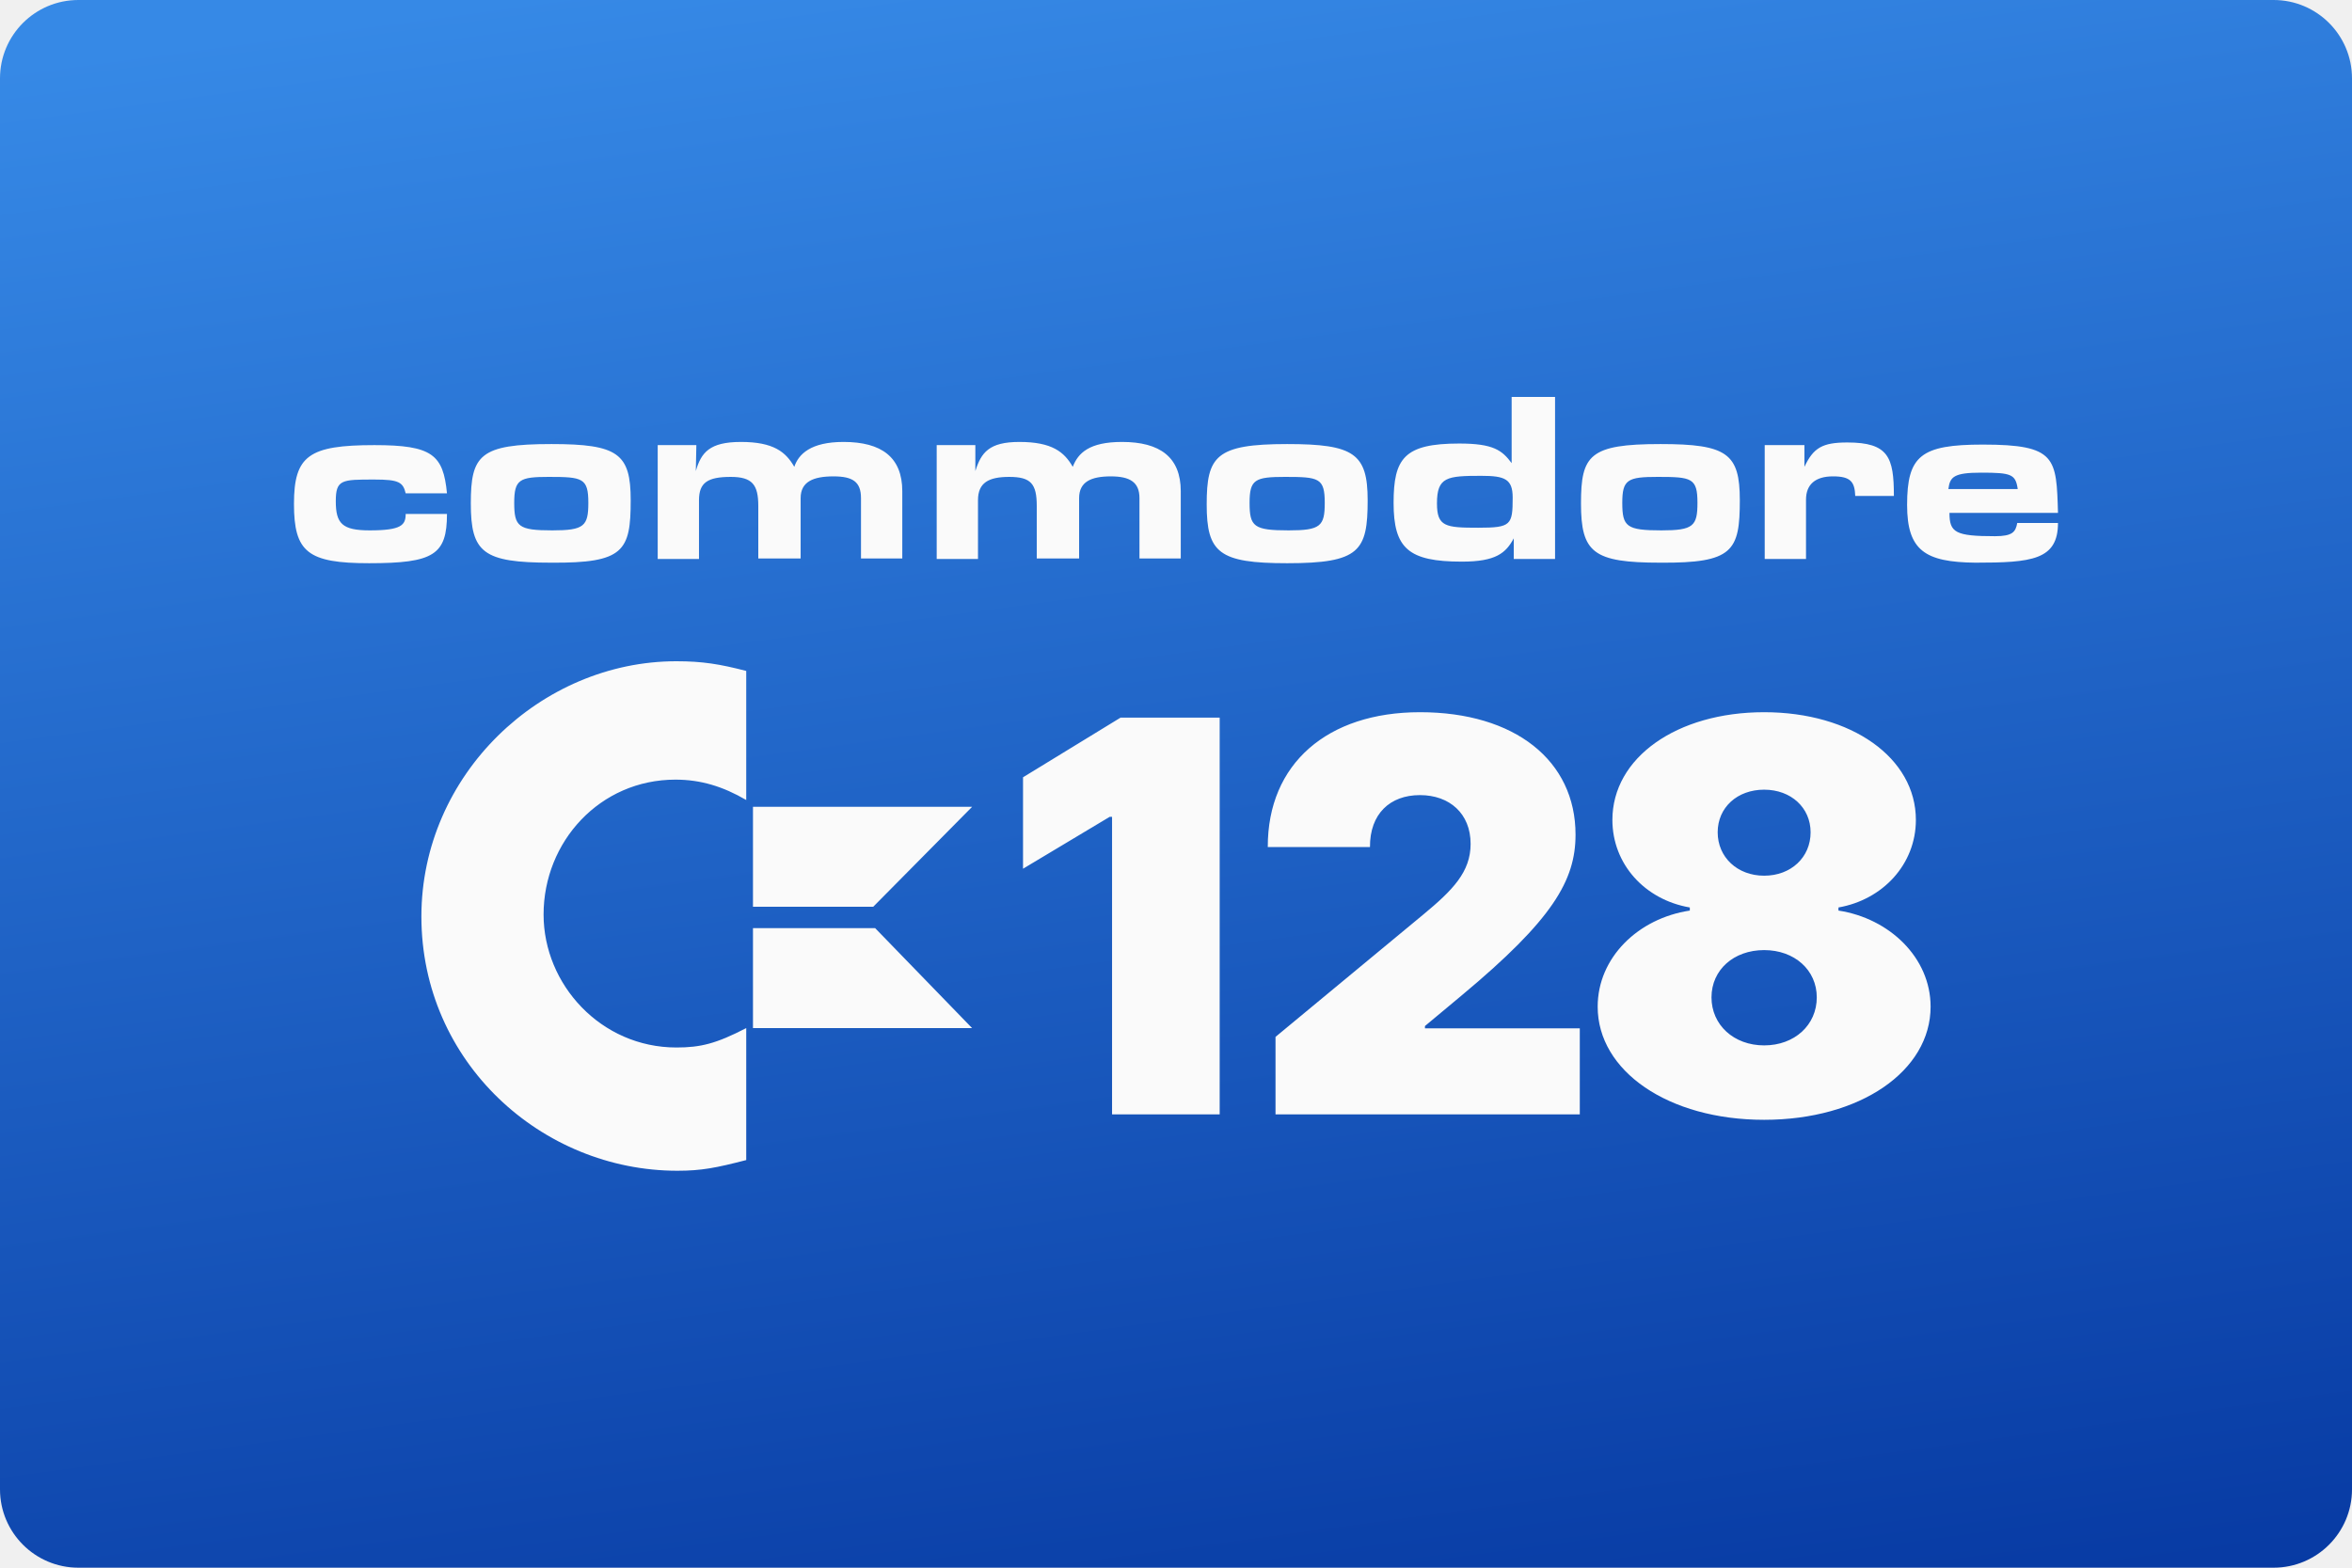
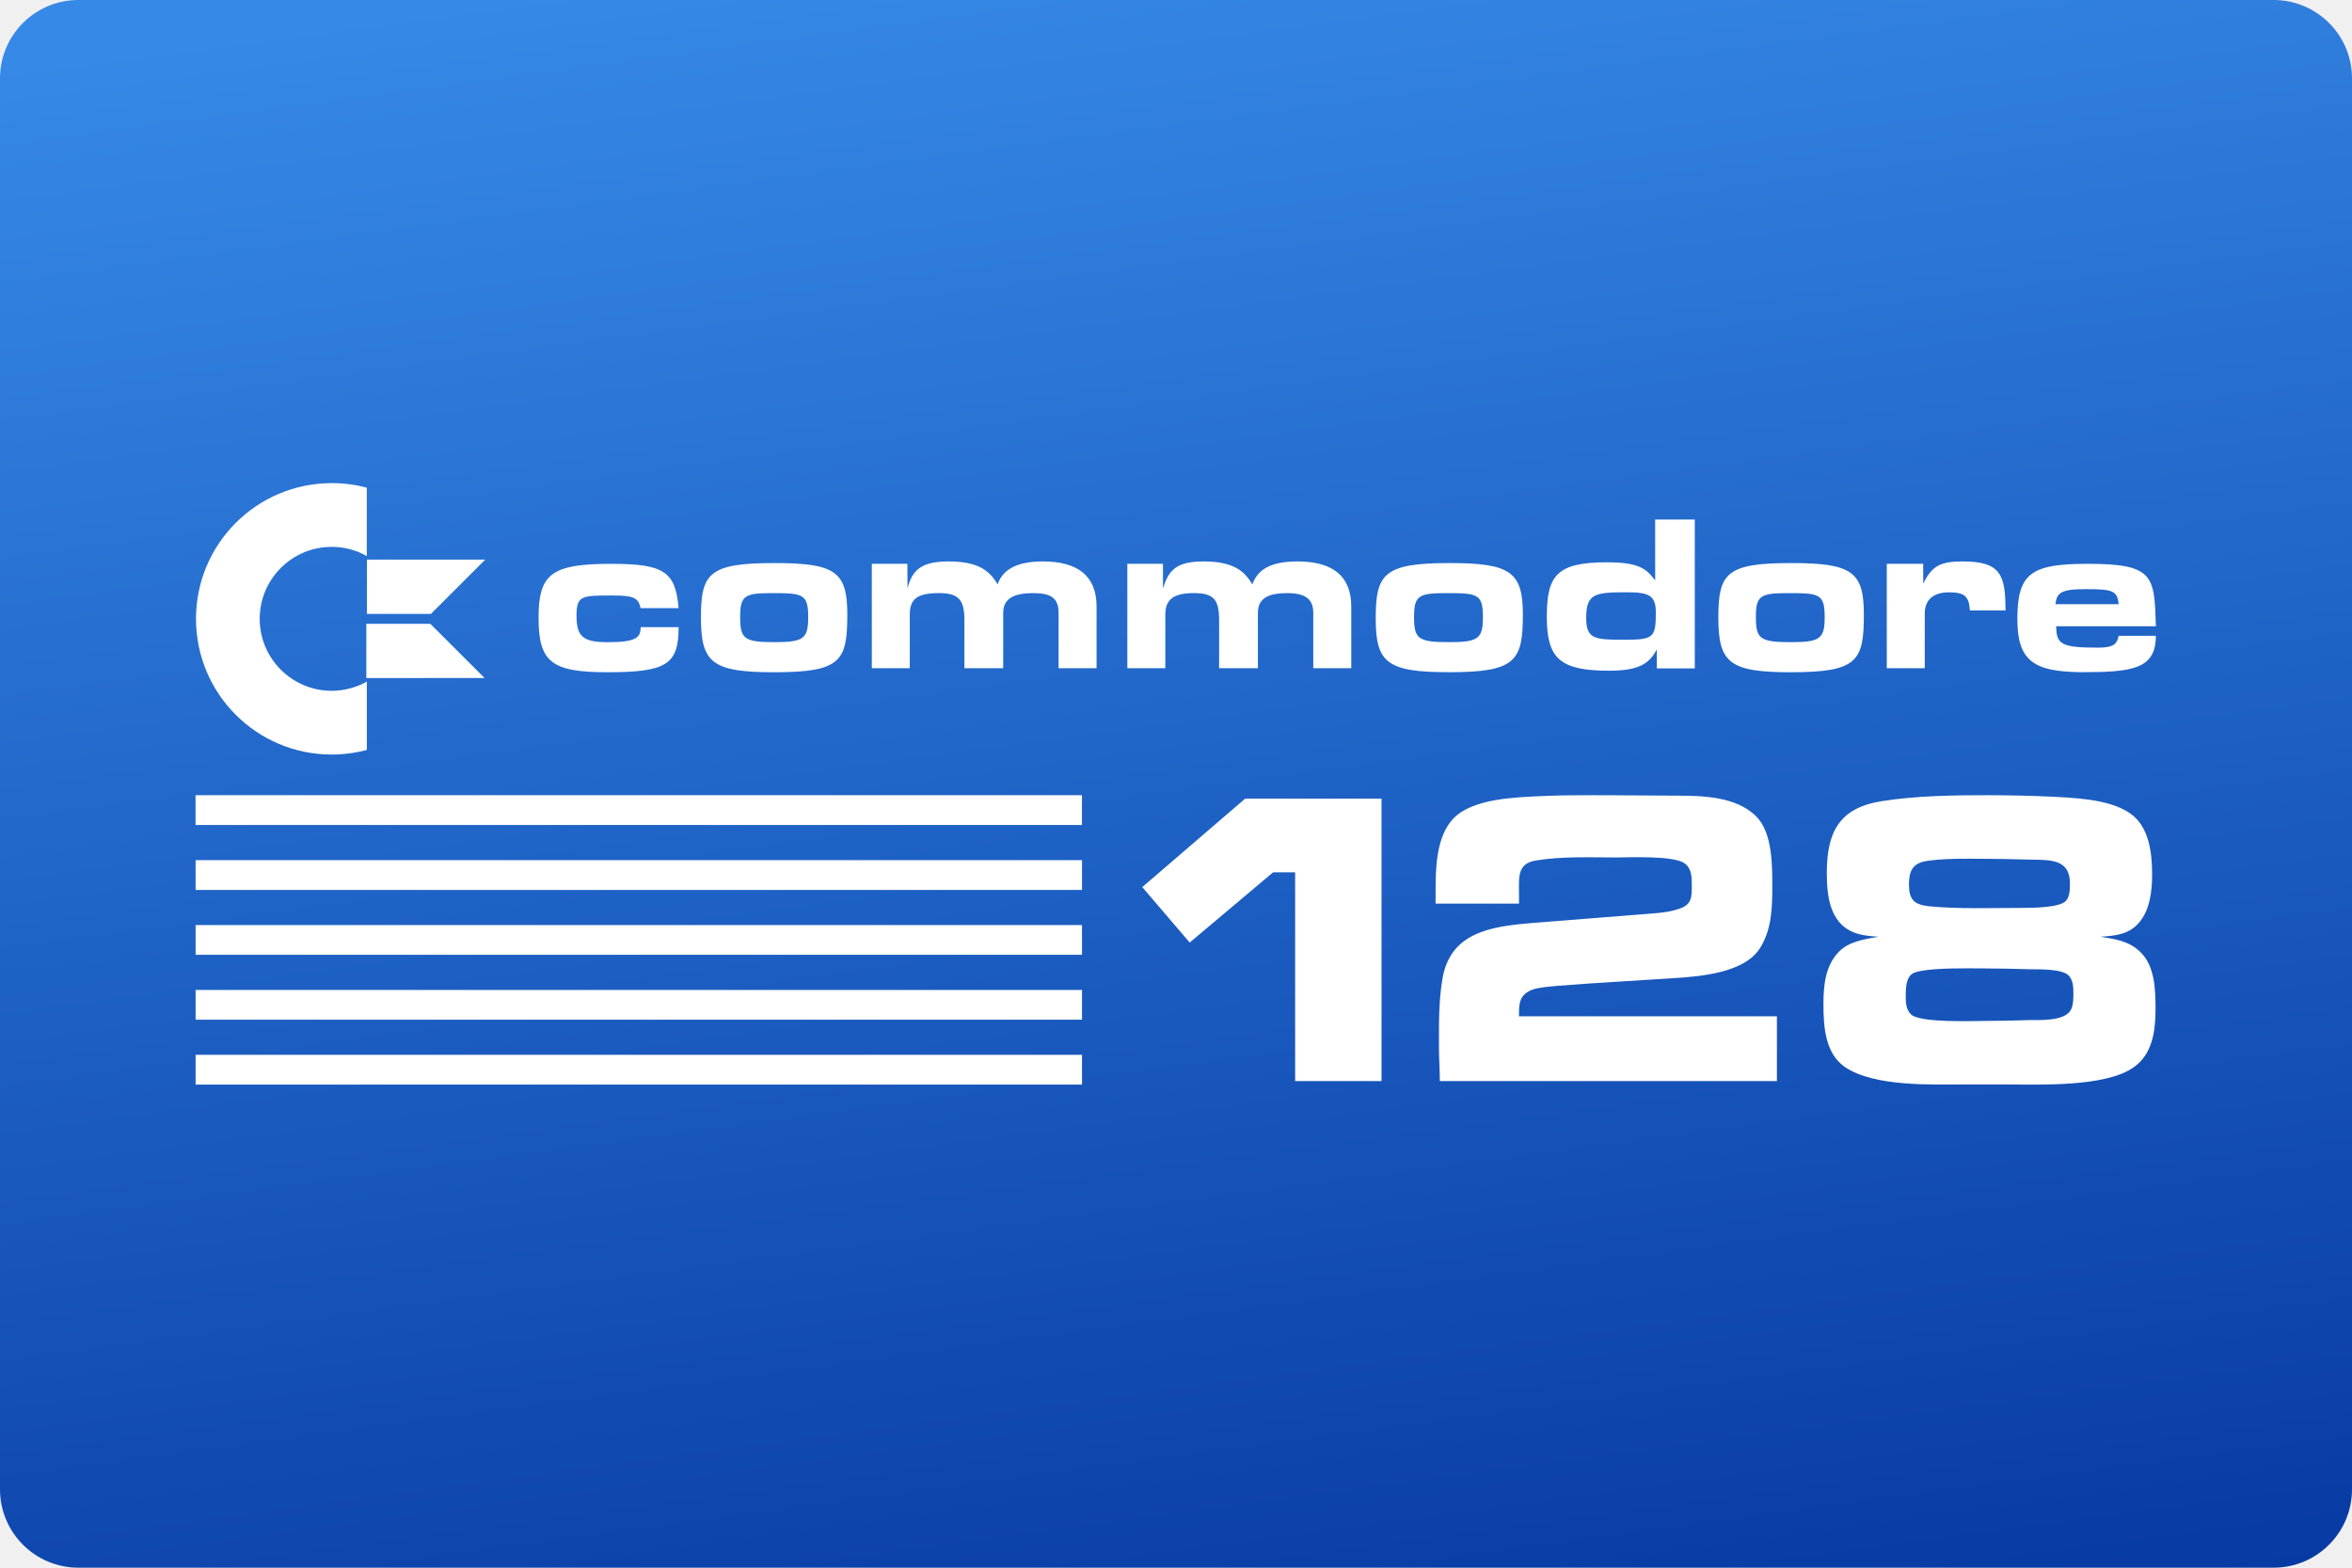
- <svg xmlns="http://www.w3.org/2000/svg" width="480" height="320" version="1.1" viewBox="0 0 480 320">
+ <svg xmlns="http://www.w3.org/2000/svg" width="480" height="320" version="1.1" viewBox="0 0 480 320" xml:space="preserve">
  <defs>
-     <linearGradient id="a" x1="26.427" x2="41.373" y2="110.82" gradientTransform="scale(3.7795)" gradientUnits="userSpaceOnUse">
+     <linearGradient id="a" x1="26.43" x2="41.37" y2="110.8" gradientTransform="scale(3.78)" gradientUnits="userSpaceOnUse">
      <stop stop-color="#3689e6" offset="0" />
      <stop stop-color="#002e99" offset="1" />
    </linearGradient>
  </defs>
-   <rect width="480" height="320" ry="16" fill="url(#a)" stroke-linecap="square" stroke-linejoin="round" stroke-width="2" style="paint-order:stroke fill markers" />
-   <path d="m308.5 81.021v13.512c-1.945-2.595-3.674-3.998-10.697-3.998-11.237 0-13.397 3.025-13.397 12.105 0 9.297 3.025 12.002 13.937 12.002 6.915 0 8.967-1.731 10.588-4.758v4.217h8.428v-33.08zm-157.31 9.19c-6.375 0-8.106 2.161-9.186 5.945l0.109-5.297h-7.887v23.242h8.426v-12c0-3.567 1.729-4.756 6.482-4.756 4.43 0 5.619 1.621 5.619 5.945v10.703h8.643v-12.324c0-3.351 2.594-4.431 6.699-4.431 3.889 0 5.619 1.081 5.619 4.431v12.324h8.426v-13.731c0-6.919-4.213-10.053-11.992-10.053-6.699 0-9.182 2.488-10.047 5.082-1.729-3.027-4.213-5.082-10.912-5.082zm56.829 0c-6.158 0-7.78 2.161-8.969 5.945v-5.297h-7.887v23.242h8.428v-12c0-3.567 2.161-4.756 6.375-4.756 4.43 0 5.617 1.405 5.617 5.945v10.703h8.645v-12.324c0-3.351 2.485-4.431 6.482-4.431 3.89 0 5.834 1.189 5.834 4.431v12.324h8.428v-13.731c0-6.919-4.213-10.053-11.992-10.053-6.699 0-8.968 2.271-10.049 5.082-1.729-3.027-4.213-5.082-10.912-5.082zm168.98 0.107c-5.078 0-6.913 1.081-8.75 4.973v-4.431h-8.104v23.242h8.428v-12.11c0-3.135 1.944-4.756 5.51-4.756 3.565 0 4.429 1.081 4.537 4h7.887c0-7.892-1.081-10.918-9.508-10.918zm-264.49 0.324c-14.586 0-16.424 2.27-16.424 12.107 0 10.054 2.486 12.107 16.424 12.107 14.802 0.107 16.205-2.378 16.205-12.756 0-9.513-2.592-11.459-16.205-11.459zm150.18 0c-14.586 0-16.424 2.487-16.424 12.324 0 9.837 2.486 12 16.424 12 14.802 0 16.424-2.488 16.424-12.865 0-9.513-2.81-11.459-16.424-11.459zm76.169 0c-14.478 0-16.207 2.27-16.207 12.107 0 10.054 2.486 12.107 16.207 12.107 14.802 0.107 16.207-2.378 16.207-12.756 0-9.513-2.594-11.459-16.207-11.459zm65.798 0.107c-12.641 0-15.451 2.272-15.451 12.326 0 9.297 3.674 11.673 13.937 11.781 11.453 0 16.856-0.54 16.856-8.107h-8.318c-0.324 1.838-0.974 2.701-4.539 2.701-8.103 0-9.291-0.756-9.291-4.756h22.148c-0.324-11.243-0.324-13.945-15.342-13.945zm-328.24 0.109c-13.397 0-16.422 2.162-16.422 12 0 9.837 2.809 12.107 15.342 12.107 13.181 0 15.883-1.731 15.883-10.055h-8.428c0 2.27-0.865 3.352-7.348 3.352-5.618 0-6.914-1.407-6.914-5.947 0-4.432 1.188-4.431 7.887-4.431 4.97 0 5.835 0.542 6.375 2.812h8.428c-0.757-7.892-3.026-9.838-14.803-9.838zm327.91 5.621c6.158 0 7.023 0.325 7.455 3.352h-14.154c0.324-2.486 1.081-3.352 6.699-3.352zm-101.99 0.648c4.754 0 6.373 0.648 6.373 4.431 0 5.621-0.323 6.162-7.022 6.162-6.699 0-8.428-0.216-8.428-4.971 0-5.405 2.053-5.623 9.076-5.623zm-190.37 0.217c6.915 0 8.104 0.216 8.104 5.295 0 4.756-0.865 5.623-7.348 5.623-6.915 0-7.779-0.758-7.779-5.623 0-4.756 1.081-5.295 7.024-5.295zm150.29 0c6.915 0 8.101 0.216 8.101 5.295 0 4.756-0.863 5.623-7.346 5.623-7.131 0-7.996-0.758-7.996-5.623 0-4.756 1.082-5.295 7.24-5.295zm76.063 0c6.915 0 8.101 0.216 8.101 5.295 0 4.756-0.863 5.623-7.346 5.623-7.131 0-7.996-0.758-7.996-5.623 0-4.756 1.082-5.295 7.24-5.295zm-200.28 37.631c-27.703 0-52.04 23.179-52.04 52.101 0 29.715 24.536 51.9 52.241 51.9 4.947 0 7.918-0.595 14.053-2.18v-26.94c-6.134 3.17-9.303 3.961-14.25 3.961-15.435 0-27.108-12.878-27.108-27.141 0-14.857 11.475-27.535 26.91-27.535 5.145 0 9.698 1.387 14.447 4.16v-26.348c-5.343-1.386-8.907-1.978-14.25-1.978zm151.74 10.4v2e-3c-18.842 0-31.089 10.478-31.049 27.522h20.855c-0.039-6.802 4.11-10.6 10.193-10.6 6.044 0 10.348 3.756 10.348 9.965 0 5.734-3.672 9.451-9.637 14.395l-30.18 24.992v15.818h62.098v-17.558h-31.6v-0.475l7.584-6.326c18.447-15.383 23.147-23.37 23.147-32.742 0-15.106-12.363-24.992-31.758-24.992zm70.25 2e-3c-17.855 0-30.969 9.291-30.969 21.984 0 9.016 6.597 16.291 15.801 17.873v0.635c-10.547 1.582-18.805 9.609-18.805 19.613 0 13.129 14.381 23.096 33.973 23.096 19.593 0 33.971-9.967 33.971-23.096 0-10.005-8.414-18.032-18.803-19.613v-0.635c9.046-1.582 15.799-8.818 15.799-17.873 0-12.654-13.112-21.984-30.967-21.984zm-131.34 1.105-19.908 12.18v18.664l17.695-10.598h0.475v60.741h21.963v-80.987zm131.34 14.709c5.49 0 9.481 3.679 9.481 8.701 0 5.101-3.99 8.857-9.481 8.857s-9.482-3.796-9.482-8.857 3.992-8.701 9.482-8.701zm-206.36 3.5v20.402h24.537l20.184-20.402zm0 24.76v20.406h44.719l-19.789-20.406zm206.36 4.484c6.202 0 10.742 4.073 10.742 9.648 0 5.654-4.541 9.805-10.742 9.805s-10.744-4.19-10.744-9.805 4.543-9.648 10.744-9.648z" fill="#fafafa" stroke-width="1.299" />
-   <style type="text/css">.st0{fill:#FC0C18;}
- 	.st1{fill:#FC0C18;}</style>
+   <rect width="480" height="320" ry="16" fill="url(#a)" />
+   <path d="m67.69 98.62c-15.29 0-27.69 12.4-27.69 27.7 0 15.3 12.4 27.7 27.7 27.7 2.479 0 4.874-0.333 7.166-0.938v-13.95h-0.01c-2.125 1.187-4.562 1.875-7.166 1.875-8.094 0-14.69-6.584-14.69-14.69 0-8.104 6.584-14.69 14.69-14.69 2.604 0 5.041 0.677 7.166 1.875v-13.95c-2.281-0.615-4.687-0.938-7.166-0.938zm270.1 7.428v12.44c-1.771-2.427-3.386-3.709-9.844-3.709-10.33 0-12.27 2.751-12.27 11.15 0 8.562 2.75 10.98 12.76 10.98 6.302 0 8.24-1.614 9.688-4.354v3.875h7.75v-30.38h-8.084zm-262.9 8.178v11.08h7.957 3.656 1.449l11.08-11.08h-12.53-3.656-7.957zm118.7 0.375c-5.812 0-7.428 1.936-8.396 5.488l-0.01-5h-7.262v21.31h7.75v-10.98c0-3.229 1.616-4.354 5.98-4.354 4.042 0 5.166 1.447 5.166 5.488v9.844h7.916v-11.3c0-3.073 2.416-4.029 6.135-4.029 3.552 0 5.168 0.967 5.168 4.029v11.3h7.75v-12.59c0-6.292-3.876-9.207-10.98-9.207-6.135 0-8.395 2.26-9.207 4.688-1.615-2.75-3.875-4.688-10.01-4.688zm51.98 0c-5.646 0-7.104 1.936-8.229 5.488v-5h-7.271v21.31h7.75v-10.98c0-3.229 1.938-4.354 5.812-4.354 4.042 0 5.168 1.29 5.168 5.488v9.844h7.916v-11.3c0-3.073 2.26-4.029 5.979-4.029 3.552 0 5.322 1.123 5.322 4.029v11.3h7.75v-12.59c0-6.292-3.875-9.207-10.98-9.207-6.135 0-8.24 2.094-9.209 4.688-1.615-2.75-3.875-4.688-10.01-4.688zm155 0c-4.687 0-6.303 0.968-8.074 4.52l-0.01-4.031h-7.428v21.31h7.75v-11.13c0-2.906 1.783-4.365 5.012-4.365 3.229 0 4.041 0.97 4.197 3.709h7.27c0-7.26-0.967-10.01-8.717-10.01zm-242.5 0.332c-13.41 0-15.02 2.095-15.02 11.15 0 9.208 2.259 11.14 15.02 11.14 13.56-0.01 14.85-2.27 14.85-11.8 0-8.719-2.427-10.49-14.85-10.49zm137.7 0c-13.41 0-15.01 2.261-15.01 11.3s2.26 10.98 15.01 10.98c13.56 0 15.02-2.26 15.02-11.79 0-8.719-2.582-10.49-15.02-10.49zm69.76 0c-13.24 0-14.85 2.095-14.85 11.15 0 9.208 2.26 11.14 14.85 11.14 13.56-0.01 14.85-2.27 14.85-11.8 0-8.719-2.427-10.49-14.85-10.49zm-240.6 0.156c-12.27 0-15.02 1.937-15.02 10.98 0 9.041 2.582 11.15 14.05 11.15 12.11 0 14.53-1.615 14.53-9.209h-7.75c0 2.104-0.802 3.074-6.781 3.074-5.167 0-6.301-1.292-6.301-5.49 0-4.042 1.124-4.041 7.27-4.041 4.521 0 5.323 0.488 5.812 2.582h7.75c-0.646-7.271-2.75-9.041-13.56-9.041zm301 0c-11.62 0-14.22 2.095-14.22 11.3 0 8.562 3.397 10.66 12.76 10.82 10.5 0 15.5-0.49 15.5-7.428h-7.594c-0.312 1.615-0.958 2.418-4.188 2.418-7.427 0-8.551-0.647-8.551-4.365h20.34c-0.323-10.33-0.324-12.75-14.05-12.75zm-0.322 5.168c5.656 0 6.458 0.322 6.781 3.072h-12.92c0.323-2.26 0.968-3.072 6.135-3.072zm-93.5 0.644c4.354 0 5.812 0.646 5.812 4.031 0 5.167-0.324 5.656-6.459 5.656-6.135 0-7.748-0.167-7.748-4.521 0-5 1.936-5.166 8.395-5.166zm-174.6 0.168c6.302 0 7.428 0.154 7.428 4.842 0 4.364-0.813 5.168-6.781 5.168-6.302 0-7.104-0.647-7.104-5.168 0-4.364 0.968-4.842 6.457-4.842zm137.7 0c6.302 0 7.426 0.154 7.426 4.842 0 4.364-0.813 5.168-6.781 5.168-6.469 0-7.27-0.647-7.27-5.168 0-4.364 0.969-4.842 6.625-4.842zm69.75 0c6.302 0 7.426 0.154 7.426 4.842 0 4.364-0.802 5.168-6.781 5.168-6.448 0-7.26-0.647-7.26-5.168 0-4.364 0.97-4.842 6.615-4.842zm-290.2 6.26v11.08h11.61v-0.01h12.53l-11.08-11.07h-1.449-11.61zm-34.85 34.99v6.084h180.9v-6.084h-180.9zm285.9 0c-3.708 0-7.426 6.5e-4 -11.14 0.178-5.271 0.26-14.08 0.436-18.06 4.582-3.552 3.719-3.635 10.29-3.635 15.04v2.334h17.03v-1.906c0-3.458-0.436-6.312 3.543-6.916 5.271-0.865 10.98-0.606 16.25-0.606 2.5 0 11.84-0.437 14 1.209 1.469 1.042 1.469 2.854 1.469 4.5 0 2.417 5.8e-4 3.885-2.51 4.75-2.677 0.948-5.698 0.949-8.469 1.209l-21.78 1.729c-8.302 0.698-16.6 1.907-18.15 11.5-0.771 4.583-0.688 9.249-0.688 13.92 0 2.25 0.176 4.584 0.176 6.834h68.79v-13.23h-52.64c0-2.51-0.001-4.406 2.77-5.447 1.385-0.521 5.106-0.782 6.574-0.865 3.281-0.26 6.572-0.51 9.854-0.688 4.156-0.26 8.218-0.521 12.36-0.781 5.364-0.344 14.44-1.031 17.63-6.135 2.427-3.802 2.512-8.384 2.512-12.71 0-4.239-0.001-10.81-3.199-14.09-4.146-4.24-11.24-4.322-16.77-4.322l-14.26-0.084h-1.646zm80.21 0c-7.26 0-14.78 0.084-21.96 1.209-8.729 1.385-11.24 6.312-11.24 14.7 0 5.187 0.781 10.9 6.572 12.45 1.302 0.344 2.687 0.438 3.979 0.521-2.854 0.521-6.05 0.957-8.123 3.113-2.771 2.854-3.115 6.917-3.115 10.72 0 4.489 0.344 10.02 4.406 12.79 6.052 4.062 17.73 3.543 24.81 3.543h7.863c6.833 0 20.57 0.603 26.28-3.543 3.802-2.677 4.406-7.438 4.416-11.75 0-3.896-0.094-8.906-3.115-11.76-2.333-2.25-5.011-2.592-8.125-3.113 3.021-0.177 5.792-0.439 7.865-2.855 2.24-2.594 2.678-6.479 2.678-9.854 0-4.406-0.605-9.854-4.584-12.53-4.323-2.937-11.58-3.115-16.69-3.375-3.979-0.177-7.947-0.26-11.93-0.26zm-151.9 0.697-21 18.06 9.678 11.32 17.03-14.34h4.488v42.62h17.63v-57.66h-27.83zm147.3 12.27c0.902-3.3e-4 1.798 0.006 2.684 0.006 3.448 0 6.823 0.092 10.28 0.176 3.979 0.083 8.042-0.176 8.053 4.834 0 1.125-6.8e-4 2.77-0.865 3.635-1.385 1.385-7.176 1.387-9.166 1.387-6.135 0-12.71 0.26-18.84-0.344-2.937-0.344-3.979-1.385-3.979-4.406 0-2.854 0.781-4.417 3.719-4.844 2.656-0.391 5.411-0.442 8.117-0.443zm-361.5 0.287v6.082h180.9v-6.082h-180.9zm0 13.25v6.072h180.9v-6.072h-180.9zm361.9 8.834c1.379 0.003 2.546 0.02 3.26 0.02 3.114 0 6.219 0.092 9.334 0.176 1.646 0 6.406-0.083 7.697 1.209 0.948 0.865 1.031 2.417 1.031 3.625 0 1.031 0.001 2.333-0.426 3.281-1.125 2.51-6.313 2.25-8.469 2.25-3.021 0.094-6.053 0.178-9.074 0.178-2.5 0-13.13 0.436-15.12-1.293-1.042-0.948-1.125-2.427-1.125-3.719 0-1.469-6.2e-4 -3.634 1.291-4.582 1.422-1.039 7.466-1.153 11.6-1.145zm-361.9 4.414v6.074h180.9v-6.074h-180.9zm0 13.24v6.084h180.9v-6.084h-180.9z" fill="#fff" />
</svg>
